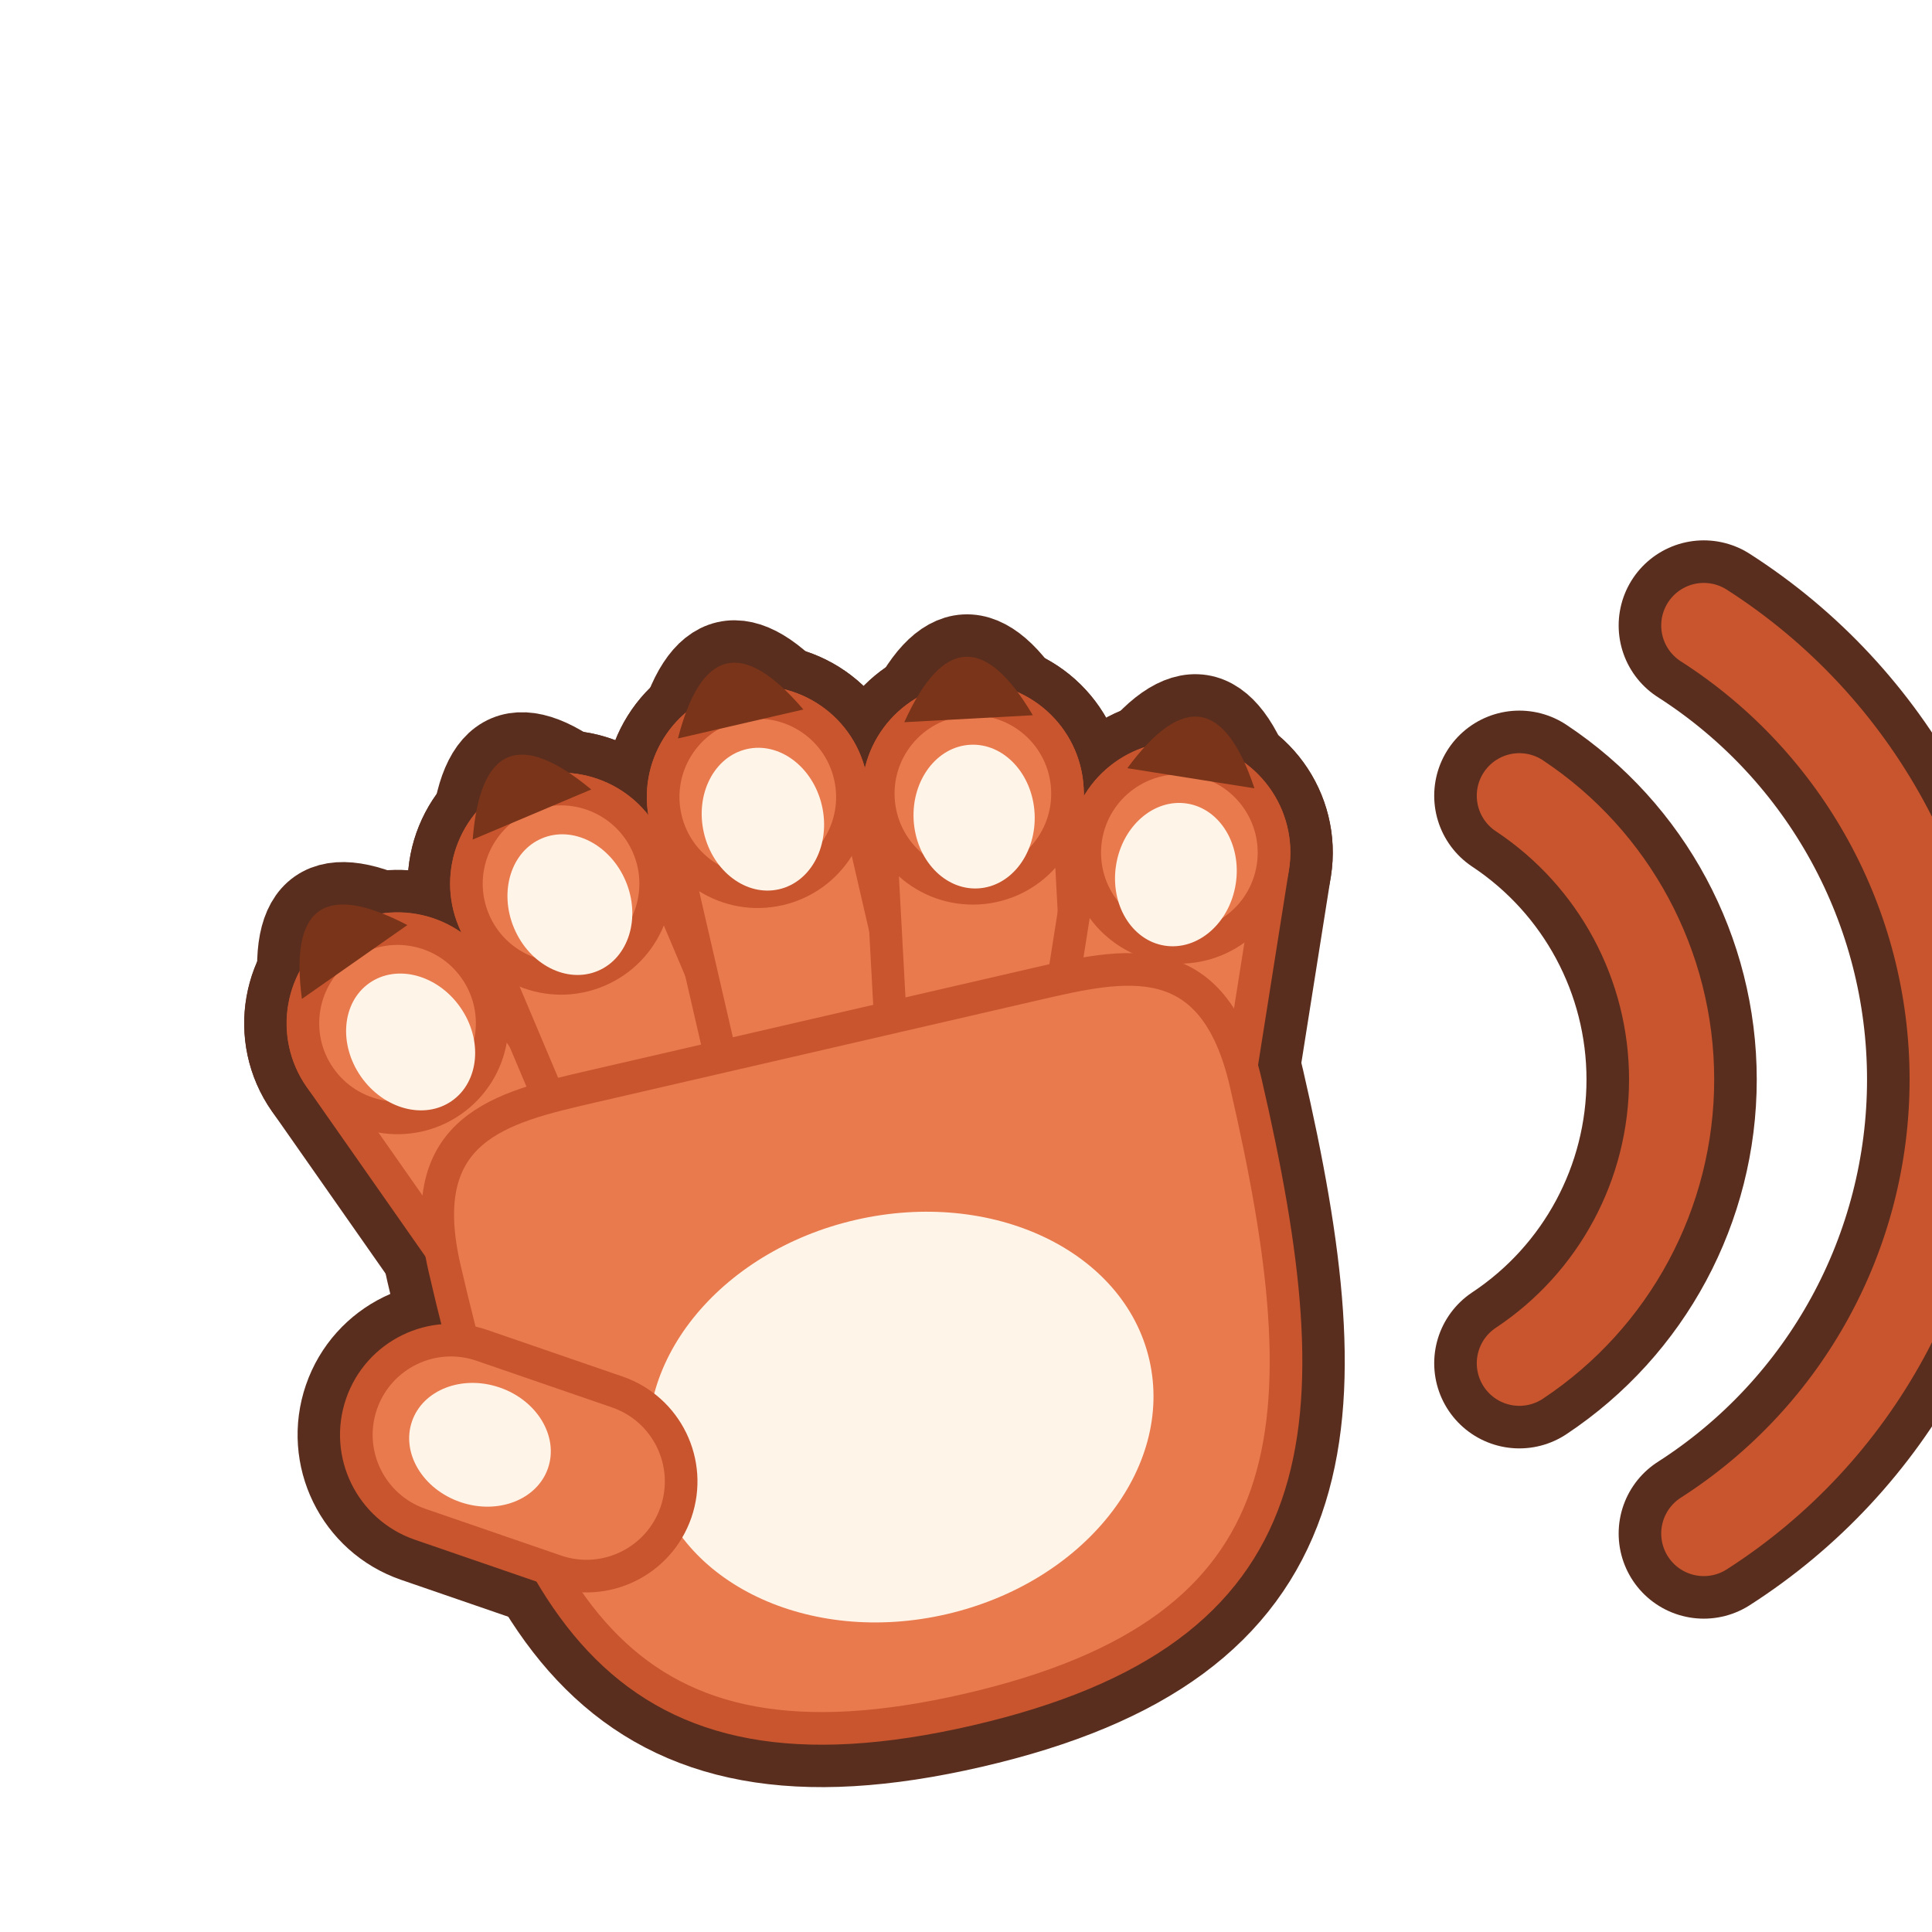
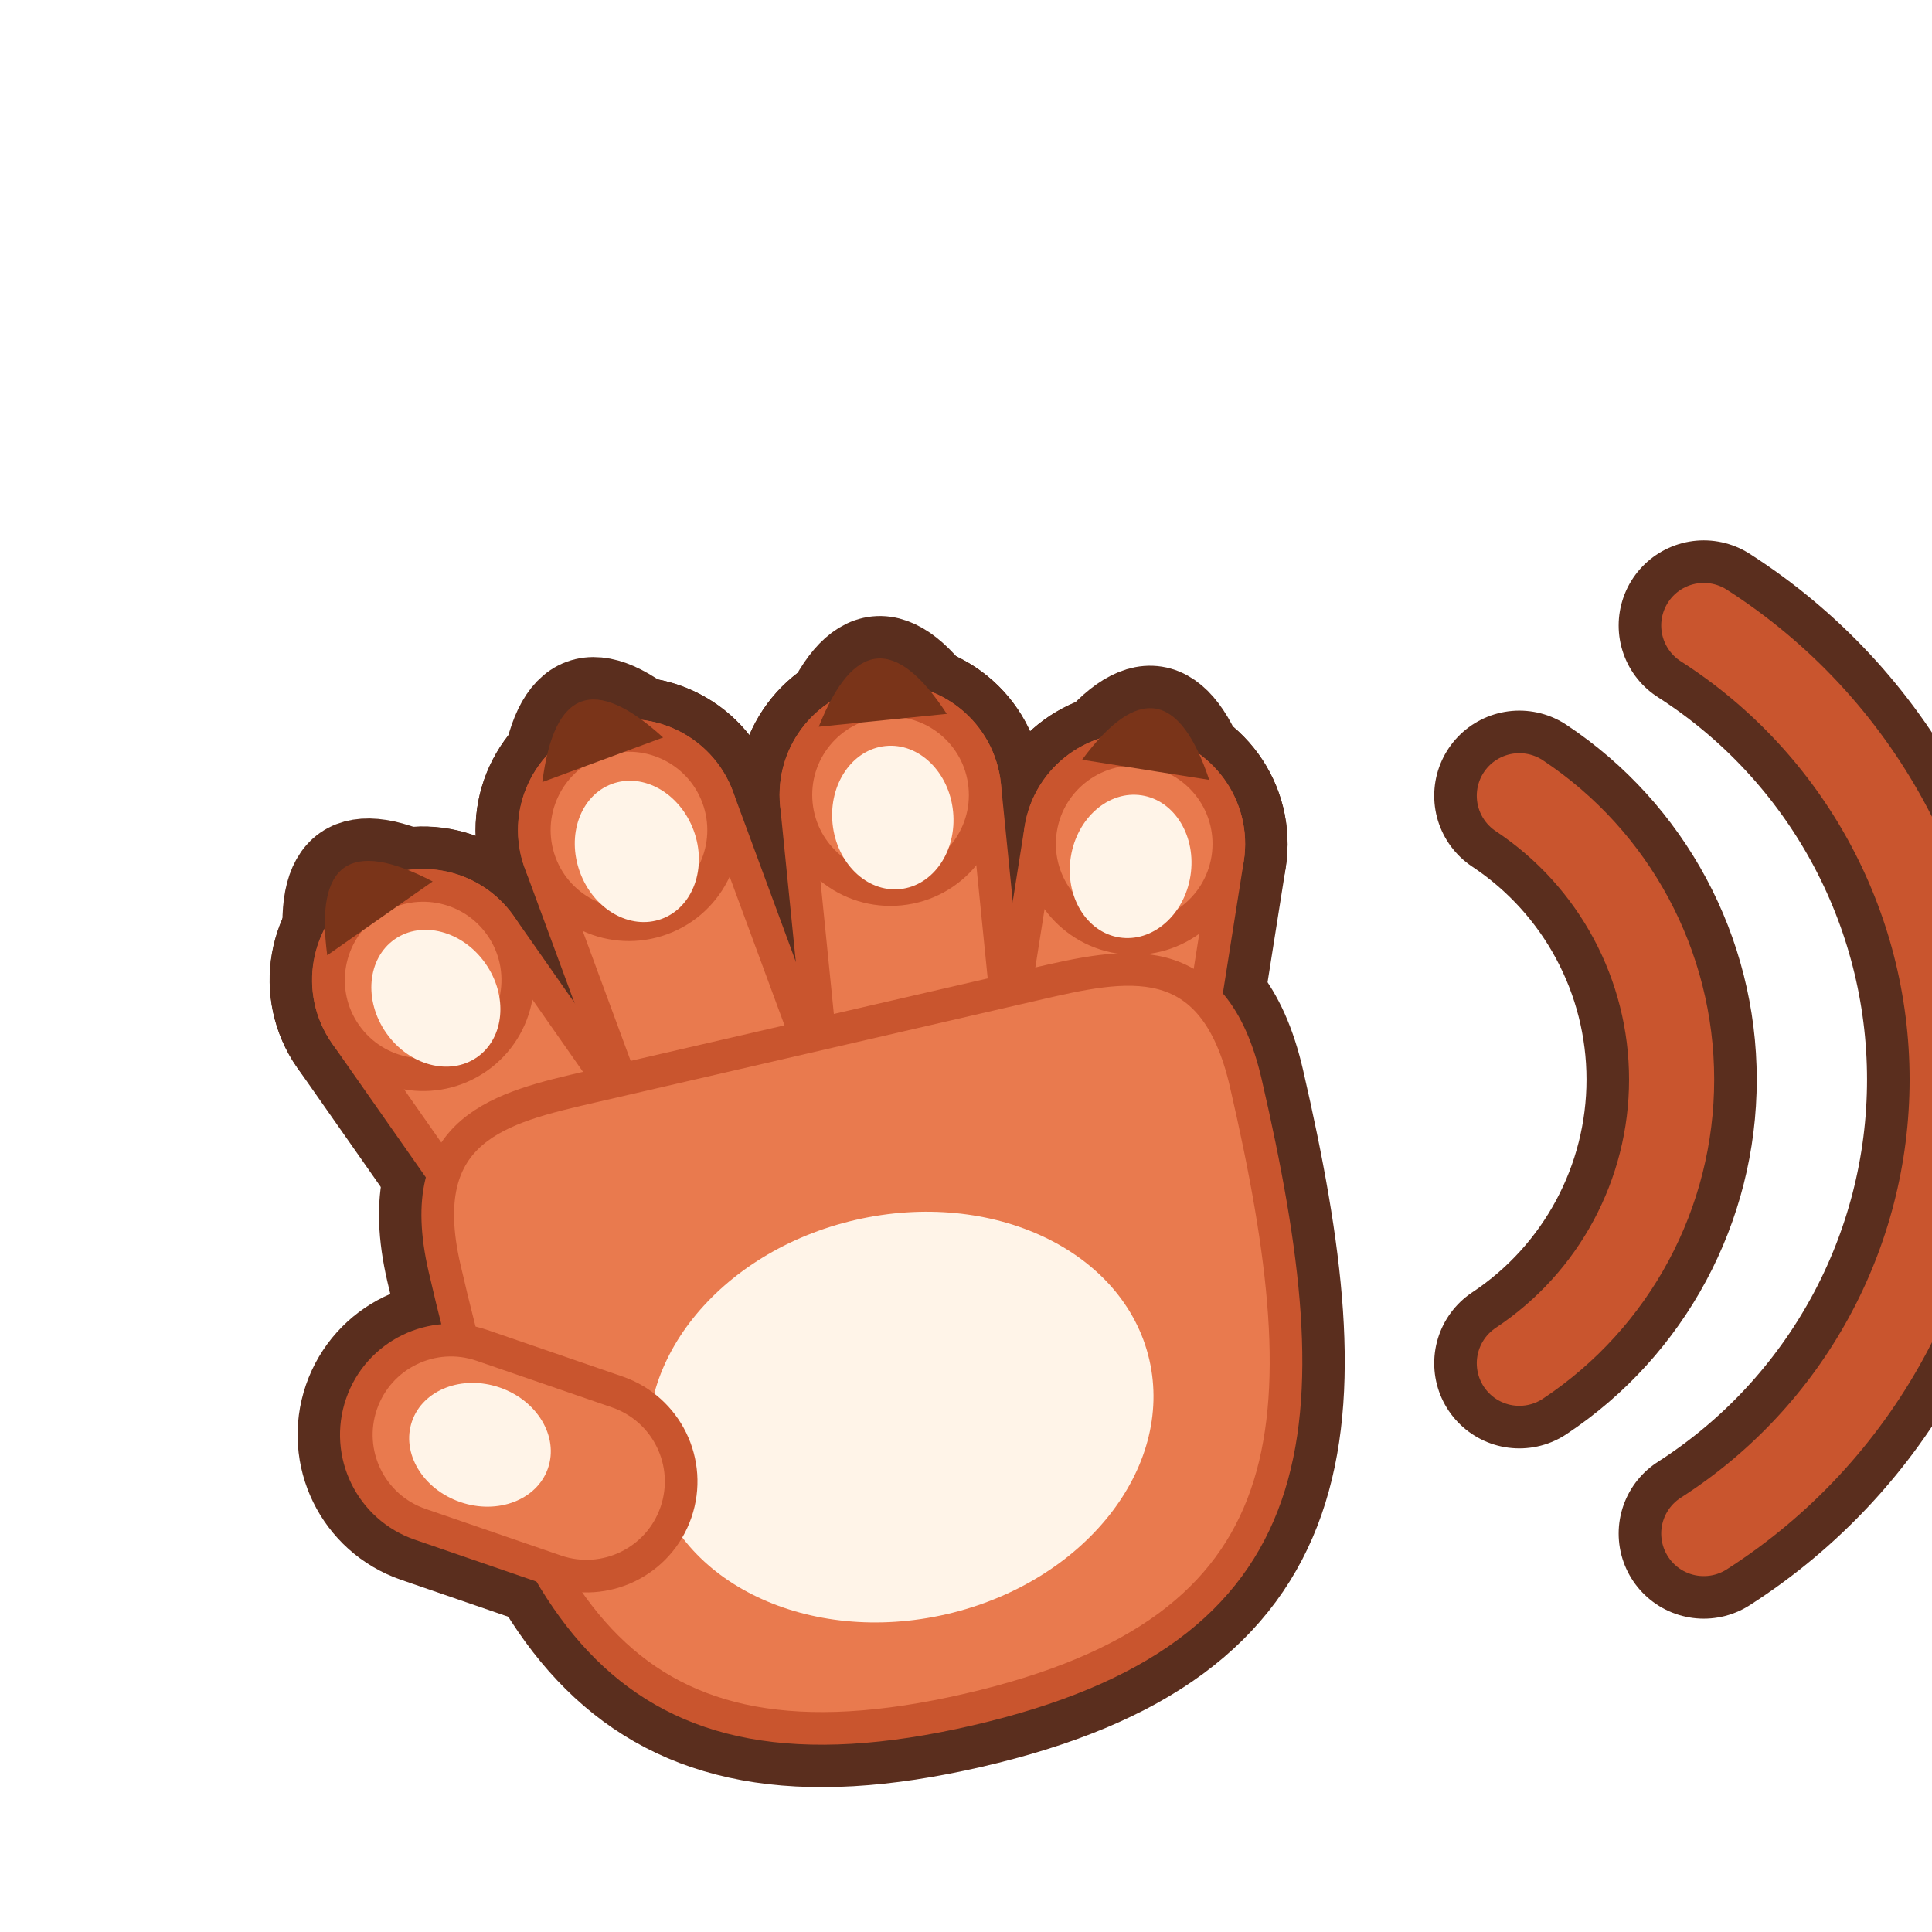
<svg xmlns="http://www.w3.org/2000/svg" viewBox="0 0 256 256" width="256" height="256" role="img" aria-labelledby="t-wave_red_panda">
  <g transform="translate(7.68,7.68) scale(0.94)">
    <g class="outline">
      <g transform="translate(118 188) rotate(-13) scale(0.92) translate(-128 -184)">
-         <g transform="rotate(-22 82.64 152)">
-           <rect x="68.14" y="94.24" width="29" height="75.76" rx="14.5" fill="#5A2E1E" stroke="#5A2E1E" stroke-width="18.0" stroke-linejoin="round" />
-           <circle cx="82.64" cy="108.7" r="14.5" fill="#5A2E1E" stroke="#5A2E1E" stroke-width="18.0" stroke-linejoin="round" />
-           <path d="M72.78 97.24q9.86-19 19.72 0z" fill="#5A2E1E" stroke="#5A2E1E" stroke-width="13.0" stroke-linejoin="round" />
-           <ellipse cx="82.64" cy="112.2" rx="9.28" ry="11.02" fill="#5A2E1E" stroke="#5A2E1E" stroke-width="13.0" stroke-linejoin="round" />
+         <g transform="rotate(-22 90.2 152)">
+           <rect x="75.7" y="88.16" width="29" height="81.84" rx="14.5" fill="#5A2E1E" stroke="#5A2E1E" stroke-width="18.0" stroke-linejoin="round" />
+           <circle cx="90.2" cy="102.7" r="14.5" fill="#5A2E1E" stroke="#5A2E1E" stroke-width="18.0" stroke-linejoin="round" />
+           <path d="M80.34 91.16q9.86-19 19.72 0z" fill="#5A2E1E" stroke="#5A2E1E" stroke-width="13.0" stroke-linejoin="round" />
+           <ellipse cx="90.2" cy="106.1" rx="9.28" ry="11.02" fill="#5A2E1E" stroke="#5A2E1E" stroke-width="13.0" stroke-linejoin="round" />
        </g>
-         <g transform="rotate(-9.9 105.3 152)">
-           <rect x="90.82" y="81.32" width="29" height="88.68" rx="14.5" fill="#5A2E1E" stroke="#5A2E1E" stroke-width="18.0" stroke-linejoin="round" />
-           <circle cx="105.3" cy="95.82" r="14.5" fill="#5A2E1E" stroke="#5A2E1E" stroke-width="18.0" stroke-linejoin="round" />
-           <path d="M95.46 84.32q9.86-19 19.72 0z" fill="#5A2E1E" stroke="#5A2E1E" stroke-width="13.0" stroke-linejoin="round" />
-           <ellipse cx="105.3" cy="99.3" rx="9.28" ry="11.02" fill="#5A2E1E" stroke="#5A2E1E" stroke-width="13.0" stroke-linejoin="round" />
+         <g transform="rotate(-7.26 115.4 152)">
+           <rect x="100.9" y="76" width="29" height="94" rx="14.5" fill="#5A2E1E" stroke="#5A2E1E" stroke-width="18.0" stroke-linejoin="round" />
+           <circle cx="115.4" cy="90.5" r="14.5" fill="#5A2E1E" stroke="#5A2E1E" stroke-width="18.0" stroke-linejoin="round" />
+           <path d="M105.5 79q9.86-19 19.72 0z" fill="#5A2E1E" stroke="#5A2E1E" stroke-width="13.0" stroke-linejoin="round" />
+           <ellipse cx="115.4" cy="93.98" rx="9.28" ry="11.02" fill="#5A2E1E" stroke="#5A2E1E" stroke-width="13.0" stroke-linejoin="round" />
        </g>
-         <g transform="rotate(0 128 152)">
-           <rect x="113.5" y="76" width="29" height="94" rx="14.5" fill="#5A2E1E" stroke="#5A2E1E" stroke-width="18.0" stroke-linejoin="round" />
-           <circle cx="128" cy="90.5" r="14.5" fill="#5A2E1E" stroke="#5A2E1E" stroke-width="18.0" stroke-linejoin="round" />
-           <path d="M118.1 79q9.86-19 19.72 0z" fill="#5A2E1E" stroke="#5A2E1E" stroke-width="13.0" stroke-linejoin="round" />
-           <ellipse cx="128" cy="93.98" rx="9.28" ry="11.02" fill="#5A2E1E" stroke="#5A2E1E" stroke-width="13.0" stroke-linejoin="round" />
+         <g transform="rotate(7.26 140.6 152)">
+           <rect x="126.1" y="79.8" width="29" height="90.2" rx="14.5" fill="#5A2E1E" stroke="#5A2E1E" stroke-width="18.0" stroke-linejoin="round" />
+           <circle cx="140.6" cy="94.3" r="14.5" fill="#5A2E1E" stroke="#5A2E1E" stroke-width="18.0" stroke-linejoin="round" />
+           <path d="M130.7 82.8q9.86-19 19.72 0z" fill="#5A2E1E" stroke="#5A2E1E" stroke-width="13.0" stroke-linejoin="round" />
+           <ellipse cx="140.6" cy="97.78" rx="9.28" ry="11.02" fill="#5A2E1E" stroke="#5A2E1E" stroke-width="13.0" stroke-linejoin="round" />
        </g>
-         <g transform="rotate(9.9 150.7 152)">
-           <rect x="136.2" y="82.08" width="29" height="87.92" rx="14.5" fill="#5A2E1E" stroke="#5A2E1E" stroke-width="18.0" stroke-linejoin="round" />
-           <circle cx="150.7" cy="96.58" r="14.5" fill="#5A2E1E" stroke="#5A2E1E" stroke-width="18.0" stroke-linejoin="round" />
-           <path d="M140.8 85.08q9.86-19 19.72 0z" fill="#5A2E1E" stroke="#5A2E1E" stroke-width="13.0" stroke-linejoin="round" />
-           <ellipse cx="150.7" cy="100.1" rx="9.28" ry="11.02" fill="#5A2E1E" stroke="#5A2E1E" stroke-width="13.0" stroke-linejoin="round" />
-         </g>
-         <g transform="rotate(22 173.4 152)">
-           <rect x="158.9" y="95.76" width="29" height="74.24" rx="14.5" fill="#5A2E1E" stroke="#5A2E1E" stroke-width="18.0" stroke-linejoin="round" />
-           <circle cx="173.4" cy="110.3" r="14.5" fill="#5A2E1E" stroke="#5A2E1E" stroke-width="18.0" stroke-linejoin="round" />
-           <path d="M163.5 98.76q9.86-19 19.72 0z" fill="#5A2E1E" stroke="#5A2E1E" stroke-width="13.0" stroke-linejoin="round" />
-           <ellipse cx="173.4" cy="113.7" rx="9.28" ry="11.02" fill="#5A2E1E" stroke="#5A2E1E" stroke-width="13.0" stroke-linejoin="round" />
+         <g transform="rotate(22 165.8 152)">
+           <rect x="151.3" y="92.72" width="29" height="77.28" rx="14.5" fill="#5A2E1E" stroke="#5A2E1E" stroke-width="18.0" stroke-linejoin="round" />
+           <circle cx="165.8" cy="107.2" r="14.5" fill="#5A2E1E" stroke="#5A2E1E" stroke-width="18.0" stroke-linejoin="round" />
+           <path d="M155.9 95.72q9.86-19 19.72 0z" fill="#5A2E1E" stroke="#5A2E1E" stroke-width="13.0" stroke-linejoin="round" />
+           <ellipse cx="165.8" cy="110.7" rx="9.28" ry="11.02" fill="#5A2E1E" stroke="#5A2E1E" stroke-width="13.0" stroke-linejoin="round" />
        </g>
        <path d="M65 150C65 128 79 128 93 128H163C177 128 191 128 191 150C191 204 182.2 234 128 234C73.82 234 65 204 65 150Z" fill="#5A2E1E" stroke="#5A2E1E" stroke-width="18.0" stroke-linejoin="round" />
        <ellipse cx="128" cy="188" rx="39.06" ry="31" fill="#5A2E1E" stroke="#5A2E1E" stroke-width="13.0" stroke-linejoin="round" />
        <g transform="rotate(-58 77.6 186)">
          <rect x="63.1" y="151" width="29" height="50.96" rx="14.5" fill="#5A2E1E" stroke="#5A2E1E" stroke-width="18.0" stroke-linejoin="round" />
        </g>
        <g transform="rotate(-58 77.6 186)">
          <ellipse cx="77.6" cy="170.2" rx="9.28" ry="11.02" fill="#5A2E1E" stroke="#5A2E1E" stroke-width="13.0" stroke-linejoin="round" />
        </g>
      </g>
      <g transform="translate(206 104)">
        <path d="M0 0a48 48 0 0 1 0 80" fill="none" stroke="#5A2E1E" stroke-width="24.0" stroke-linejoin="round" stroke-linecap="round" />
        <path d="M26-24a76 76 0 0 1 0 128" fill="none" stroke="#5A2E1E" stroke-width="24.0" stroke-linejoin="round" stroke-linecap="round" />
      </g>
    </g>
    <g transform="translate(118 188) rotate(-13) scale(0.92) translate(-128 -184)">
-       <g transform="rotate(-22 82.64 152)">
-         <rect x="68.14" y="94.24" width="29" height="75.76" rx="14.5" fill="#E97A4E" stroke="#C9552E" stroke-width="5" stroke-linejoin="round" />
-         <circle cx="82.64" cy="108.7" r="14.5" fill="#E97A4E" stroke="#C9552E" stroke-width="5" stroke-linejoin="round" />
-         <path d="M72.78 97.24q9.86-19 19.72 0z" fill="#7A3419" />
-         <ellipse cx="82.64" cy="112.2" rx="9.28" ry="11.02" fill="#FFF4E8" />
+       <g transform="rotate(-22 90.2 152)">
+         <rect x="75.7" y="88.16" width="29" height="81.84" rx="14.5" fill="#E97A4E" stroke="#C9552E" stroke-width="5" stroke-linejoin="round" />
+         <circle cx="90.2" cy="102.7" r="14.5" fill="#E97A4E" stroke="#C9552E" stroke-width="5" stroke-linejoin="round" />
+         <path d="M80.34 91.16q9.86-19 19.72 0z" fill="#7A3419" />
+         <ellipse cx="90.2" cy="106.1" rx="9.28" ry="11.02" fill="#FFF4E8" />
      </g>
-       <g transform="rotate(-9.9 105.3 152)">
-         <rect x="90.82" y="81.32" width="29" height="88.68" rx="14.5" fill="#E97A4E" stroke="#C9552E" stroke-width="5" stroke-linejoin="round" />
-         <circle cx="105.3" cy="95.82" r="14.5" fill="#E97A4E" stroke="#C9552E" stroke-width="5" stroke-linejoin="round" />
-         <path d="M95.46 84.32q9.86-19 19.72 0z" fill="#7A3419" />
-         <ellipse cx="105.3" cy="99.3" rx="9.28" ry="11.02" fill="#FFF4E8" />
+       <g transform="rotate(-7.26 115.4 152)">
+         <rect x="100.9" y="76" width="29" height="94" rx="14.5" fill="#E97A4E" stroke="#C9552E" stroke-width="5" stroke-linejoin="round" />
+         <circle cx="115.4" cy="90.5" r="14.5" fill="#E97A4E" stroke="#C9552E" stroke-width="5" stroke-linejoin="round" />
+         <path d="M105.5 79q9.86-19 19.72 0z" fill="#7A3419" />
+         <ellipse cx="115.4" cy="93.98" rx="9.28" ry="11.02" fill="#FFF4E8" />
      </g>
-       <g transform="rotate(0 128 152)">
-         <rect x="113.5" y="76" width="29" height="94" rx="14.5" fill="#E97A4E" stroke="#C9552E" stroke-width="5" stroke-linejoin="round" />
-         <circle cx="128" cy="90.5" r="14.5" fill="#E97A4E" stroke="#C9552E" stroke-width="5" stroke-linejoin="round" />
-         <path d="M118.1 79q9.86-19 19.72 0z" fill="#7A3419" />
-         <ellipse cx="128" cy="93.98" rx="9.28" ry="11.02" fill="#FFF4E8" />
+       <g transform="rotate(7.26 140.6 152)">
+         <rect x="126.1" y="79.8" width="29" height="90.2" rx="14.5" fill="#E97A4E" stroke="#C9552E" stroke-width="5" stroke-linejoin="round" />
+         <circle cx="140.6" cy="94.3" r="14.5" fill="#E97A4E" stroke="#C9552E" stroke-width="5" stroke-linejoin="round" />
+         <path d="M130.7 82.8q9.86-19 19.72 0z" fill="#7A3419" />
+         <ellipse cx="140.6" cy="97.78" rx="9.28" ry="11.02" fill="#FFF4E8" />
      </g>
-       <g transform="rotate(9.9 150.7 152)">
-         <rect x="136.2" y="82.08" width="29" height="87.92" rx="14.5" fill="#E97A4E" stroke="#C9552E" stroke-width="5" stroke-linejoin="round" />
-         <circle cx="150.7" cy="96.58" r="14.5" fill="#E97A4E" stroke="#C9552E" stroke-width="5" stroke-linejoin="round" />
-         <path d="M140.8 85.08q9.86-19 19.72 0z" fill="#7A3419" />
-         <ellipse cx="150.7" cy="100.1" rx="9.28" ry="11.02" fill="#FFF4E8" />
-       </g>
-       <g transform="rotate(22 173.4 152)">
-         <rect x="158.9" y="95.76" width="29" height="74.24" rx="14.5" fill="#E97A4E" stroke="#C9552E" stroke-width="5" stroke-linejoin="round" />
-         <circle cx="173.4" cy="110.3" r="14.5" fill="#E97A4E" stroke="#C9552E" stroke-width="5" stroke-linejoin="round" />
-         <path d="M163.5 98.76q9.86-19 19.72 0z" fill="#7A3419" />
-         <ellipse cx="173.4" cy="113.7" rx="9.28" ry="11.02" fill="#FFF4E8" />
+       <g transform="rotate(22 165.8 152)">
+         <rect x="151.3" y="92.72" width="29" height="77.28" rx="14.5" fill="#E97A4E" stroke="#C9552E" stroke-width="5" stroke-linejoin="round" />
+         <circle cx="165.8" cy="107.2" r="14.5" fill="#E97A4E" stroke="#C9552E" stroke-width="5" stroke-linejoin="round" />
+         <path d="M155.9 95.72q9.86-19 19.72 0z" fill="#7A3419" />
+         <ellipse cx="165.8" cy="110.7" rx="9.28" ry="11.02" fill="#FFF4E8" />
      </g>
      <path d="M65 150C65 128 79 128 93 128H163C177 128 191 128 191 150C191 204 182.2 234 128 234C73.82 234 65 204 65 150Z" fill="#E97A4E" stroke="#C9552E" stroke-width="5" stroke-linejoin="round" />
      <ellipse cx="128" cy="188" rx="39.06" ry="31" fill="#FFF4E8" />
      <g transform="rotate(-58 77.6 186)">
        <rect x="63.1" y="151" width="29" height="50.96" rx="14.5" fill="#E97A4E" stroke="#C9552E" stroke-width="5" stroke-linejoin="round" />
      </g>
      <g transform="rotate(-58 77.6 186)">
        <ellipse cx="77.6" cy="170.2" rx="9.28" ry="11.02" fill="#FFF4E8" />
      </g>
    </g>
    <g transform="translate(206 104)" fill="none" stroke="#C9552E" stroke-width="12" stroke-linecap="round">
      <path d="M0 0a48 48 0 0 1 0 80" />
      <path d="M26-24a76 76 0 0 1 0 128" />
    </g>
  </g>
</svg>
